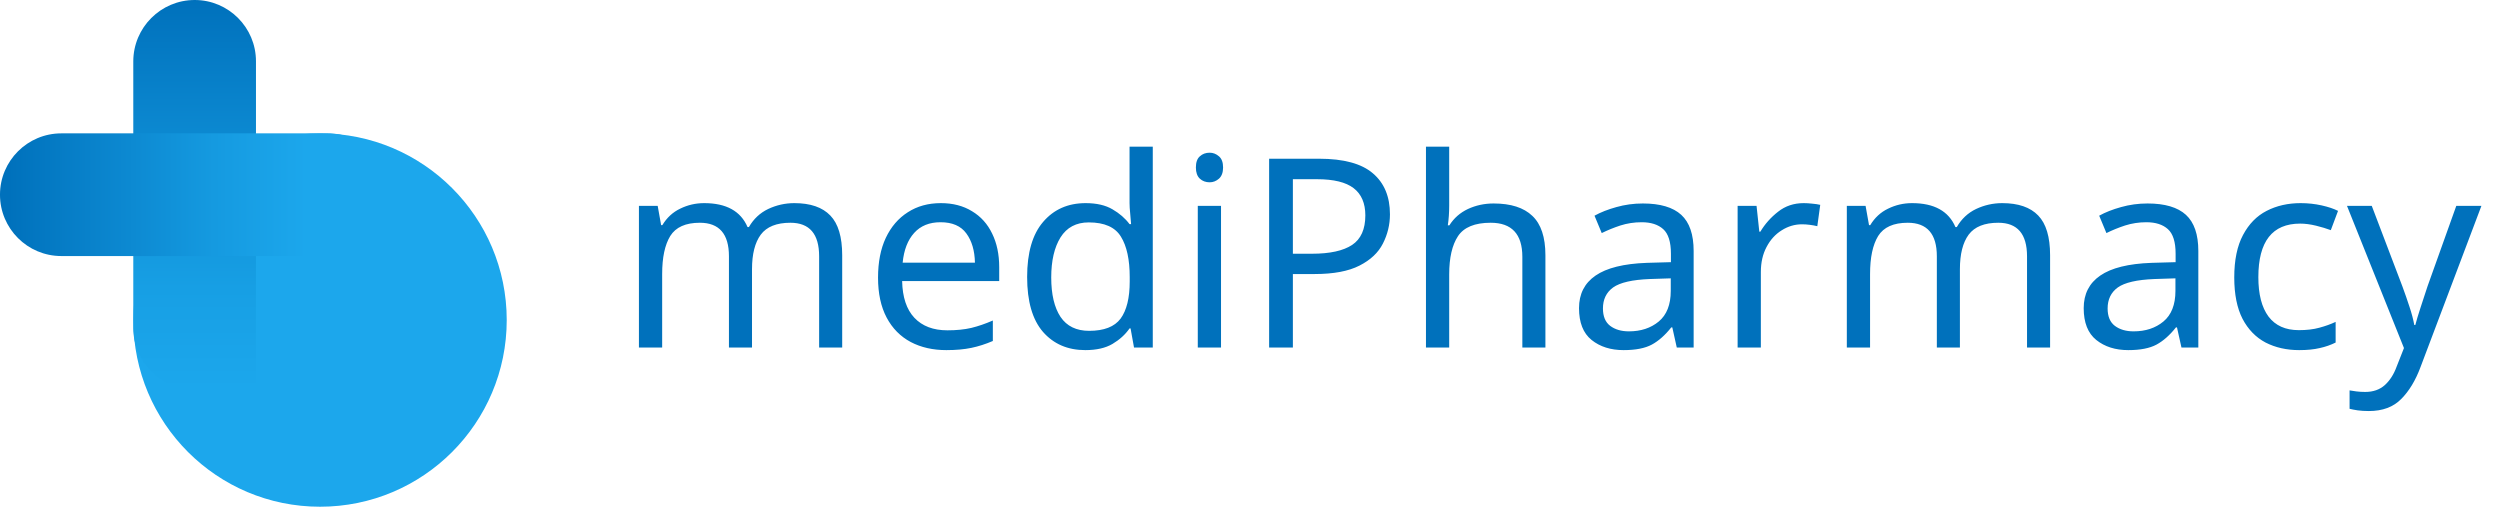
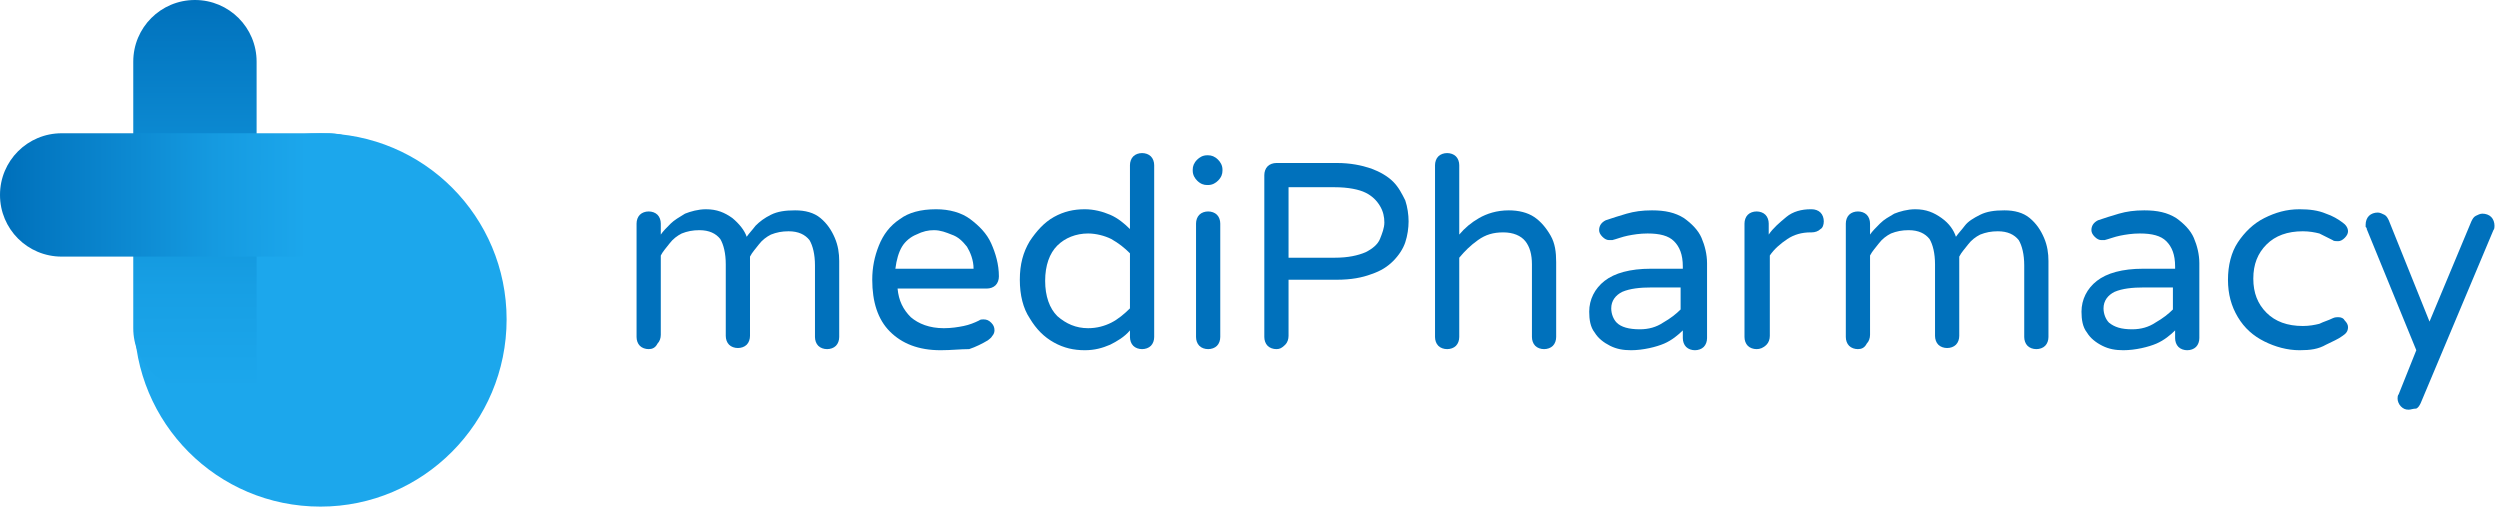
- <svg xmlns="http://www.w3.org/2000/svg" id="Group_224" data-name="Group 224" width="226.957" height="46.002" viewBox="0 0 226.957 46.002">
-   <defs>
-     <linearGradient id="linear-gradient" x1="0.501" y1="1" x2="0.501" gradientUnits="objectBoundingBox">
-       <stop offset="0" stop-color="#1ca7ec" />
-       <stop offset="0.26" stop-color="#179fe4" />
-       <stop offset="0.65" stop-color="#0c89d1" />
-       <stop offset="1" stop-color="#0071bc" />
-     </linearGradient>
-     <linearGradient id="linear-gradient-2" x1="0.5" y1="0.977" x2="0.5" y2="0.214" gradientUnits="objectBoundingBox">
-       <stop offset="0" stop-color="#0071bc" />
-       <stop offset="0.13" stop-color="#0479c3" />
-       <stop offset="0.69" stop-color="#159ae0" />
-       <stop offset="1" stop-color="#1ca7ec" />
-     </linearGradient>
-   </defs>
-   <text id="mediPharmacy" transform="translate(55.957 31.55)" fill="#0071bc" font-size="24" font-family="VarelaRound-Regular, Varela Round">
-     <tspan x="0" y="0">mediPharmacy</tspan>
-   </text>
-   <rect id="Rectangle_21" data-name="Rectangle 21" width="33.895" height="33.895" rx="16.947" transform="translate(12.107 12.107)" fill="#1ca7ec" />
-   <path id="Path_16" data-name="Path 16" d="M23.176,0h0a5.566,5.566,0,0,1,5.562,5.569V35.345H23.169A5.572,5.572,0,0,1,17.6,29.777V5.569A5.582,5.582,0,0,1,23.176,0Z" transform="translate(-5.5)" fill="url(#linear-gradient)" />
-   <path id="Path_17" data-name="Path 17" d="M5.569,0h5.569V29.777a5.572,5.572,0,0,1-5.569,5.569h0A5.572,5.572,0,0,1,0,29.777V5.569A5.572,5.572,0,0,1,5.569,0Z" transform="translate(35.345 12.107) rotate(90)" fill="url(#linear-gradient-2)" />
+ <svg xmlns="http://www.w3.org/2000/svg" version="1.1" id="Group_224" x="0px" y="0px" viewBox="0 0 227 46" style="enable-background:new 0 0 227 46;" xml:space="preserve">
+   <style type="text/css">
+ 	.st0{enable-background:new    ;}
+ 	.st1{fill:#0071BC;}
+ 	.st2{fill:#1CA7EC;}
+ 	.st3{fill:url(#Path_16_00000069382888580487649600000002923716284167953831_);}
+ 	.st4{fill:url(#Path_17_00000108989584650980899970000011015693411596603582_);}
+ </style>
+   <g class="st0">
+     <path class="st1" d="M58.9,31.7c-0.3,0-0.6-0.1-0.8-0.3c-0.2-0.2-0.3-0.5-0.3-0.8V20.3c0-0.3,0.1-0.6,0.3-0.8   c0.2-0.2,0.5-0.3,0.8-0.3c0.3,0,0.6,0.1,0.8,0.3c0.2,0.2,0.3,0.5,0.3,0.8v1c0.2-0.3,0.5-0.6,0.9-1c0.3-0.3,0.8-0.6,1.3-0.9   c0.5-0.2,1.2-0.4,1.9-0.4c1,0,1.7,0.3,2.4,0.8c0.6,0.5,1.1,1.1,1.3,1.7c0.2-0.3,0.5-0.6,0.8-1c0.4-0.4,0.8-0.7,1.4-1   s1.3-0.4,2.2-0.4c0.9,0,1.7,0.2,2.3,0.7c0.6,0.5,1,1.1,1.3,1.8c0.3,0.7,0.4,1.4,0.4,2.1v6.9c0,0.3-0.1,0.6-0.3,0.8   c-0.2,0.2-0.5,0.3-0.8,0.3c-0.3,0-0.6-0.1-0.8-0.3c-0.2-0.2-0.3-0.5-0.3-0.8v-6.5c0-1-0.2-1.8-0.5-2.3c-0.4-0.5-1-0.8-1.9-0.8   c-0.6,0-1.1,0.1-1.6,0.3c-0.4,0.2-0.8,0.5-1.1,0.9c-0.3,0.4-0.6,0.7-0.8,1.1v7.2c0,0.3-0.1,0.6-0.3,0.8c-0.2,0.2-0.5,0.3-0.8,0.3   c-0.3,0-0.6-0.1-0.8-0.3c-0.2-0.2-0.3-0.5-0.3-0.8v-6.5c0-1-0.2-1.8-0.5-2.3c-0.4-0.5-1-0.8-1.9-0.8c-0.6,0-1.1,0.1-1.6,0.3   c-0.4,0.2-0.8,0.5-1.1,0.9c-0.3,0.4-0.6,0.7-0.8,1.1v7.2c0,0.3-0.1,0.6-0.3,0.8C59.5,31.6,59.2,31.7,58.9,31.7z" />
+     <path class="st1" d="M85.4,31.8c-2,0-3.5-0.6-4.6-1.7c-1.1-1.1-1.6-2.7-1.6-4.7c0-1.1,0.2-2.1,0.6-3.1c0.4-1,1-1.8,1.9-2.4   c0.8-0.6,1.9-0.9,3.3-0.9c1.2,0,2.3,0.3,3.1,0.9c0.8,0.6,1.5,1.3,1.9,2.2c0.4,0.9,0.7,1.9,0.7,3c0,0.3-0.1,0.6-0.3,0.8   s-0.5,0.3-0.8,0.3h-8.1c0.1,1.1,0.5,1.9,1.2,2.6c0.7,0.6,1.7,1,3,1c0.7,0,1.3-0.1,1.8-0.2s1-0.3,1.4-0.5c0.1-0.1,0.3-0.1,0.4-0.1   c0.3,0,0.5,0.1,0.7,0.3c0.2,0.2,0.3,0.4,0.3,0.7c0,0.2-0.1,0.4-0.2,0.5c-0.1,0.2-0.3,0.3-0.4,0.4c-0.5,0.3-1.1,0.6-1.7,0.8   C87.2,31.7,86.4,31.8,85.4,31.8z M81.3,24.4h7.1c0-0.8-0.3-1.5-0.6-2c-0.4-0.5-0.8-0.9-1.4-1.1c-0.5-0.2-1-0.4-1.6-0.4   c-0.5,0-1,0.1-1.6,0.4c-0.5,0.2-1,0.6-1.3,1.1C81.6,22.9,81.4,23.6,81.3,24.4z" />
+     <path class="st1" d="M98.5,31.8c-1,0-1.9-0.2-2.8-0.7s-1.6-1.2-2.2-2.2c-0.6-0.9-0.9-2.1-0.9-3.5c0-1.4,0.3-2.5,0.9-3.5   c0.6-0.9,1.3-1.7,2.2-2.2c0.9-0.5,1.8-0.7,2.8-0.7c0.8,0,1.6,0.2,2.3,0.5c0.7,0.3,1.3,0.8,1.8,1.3V15c0-0.3,0.1-0.6,0.3-0.8   c0.2-0.2,0.5-0.3,0.8-0.3c0.3,0,0.6,0.1,0.8,0.3c0.2,0.2,0.3,0.5,0.3,0.8v15.6c0,0.3-0.1,0.6-0.3,0.8c-0.2,0.2-0.5,0.3-0.8,0.3   c-0.3,0-0.6-0.1-0.8-0.3c-0.2-0.2-0.3-0.5-0.3-0.8V30c-0.5,0.6-1.2,1-1.8,1.3C100.1,31.6,99.4,31.8,98.5,31.8z M98.8,29.8   c0.8,0,1.5-0.2,2.1-0.5c0.6-0.3,1.2-0.8,1.7-1.3v-5c-0.5-0.5-1-0.9-1.7-1.3c-0.6-0.3-1.4-0.5-2.1-0.5c-1.1,0-2.1,0.4-2.8,1.1   c-0.7,0.7-1.1,1.8-1.1,3.2c0,1.4,0.4,2.5,1.1,3.2C96.8,29.4,97.7,29.8,98.8,29.8z" />
+     <path class="st1" d="M109.6,16.8c-0.3,0-0.6-0.1-0.9-0.4c-0.2-0.2-0.4-0.5-0.4-0.9v-0.1c0-0.3,0.1-0.6,0.4-0.9   c0.2-0.2,0.5-0.4,0.9-0.4h0.1c0.3,0,0.6,0.1,0.9,0.4c0.2,0.2,0.4,0.5,0.4,0.9v0.1c0,0.3-0.1,0.6-0.4,0.9c-0.2,0.2-0.5,0.4-0.9,0.4   H109.6z M109.7,31.7c-0.3,0-0.6-0.1-0.8-0.3c-0.2-0.2-0.3-0.5-0.3-0.8V20.3c0-0.3,0.1-0.6,0.3-0.8c0.2-0.2,0.5-0.3,0.8-0.3   c0.3,0,0.6,0.1,0.8,0.3c0.2,0.2,0.3,0.5,0.3,0.8v10.3c0,0.3-0.1,0.6-0.3,0.8C110.3,31.6,110,31.7,109.7,31.7z" />
+     <path class="st1" d="M115.9,31.7c-0.3,0-0.6-0.1-0.8-0.3c-0.2-0.2-0.3-0.5-0.3-0.8V15.9c0-0.3,0.1-0.6,0.3-0.8   c0.2-0.2,0.5-0.3,0.8-0.3h5.5c1.2,0,2.2,0.2,3.1,0.5c0.8,0.3,1.5,0.7,2,1.2c0.5,0.5,0.8,1.1,1.1,1.7c0.2,0.6,0.3,1.3,0.3,1.9   s-0.1,1.3-0.3,1.9c-0.2,0.6-0.6,1.2-1.1,1.7c-0.5,0.5-1.1,0.9-2,1.2c-0.8,0.3-1.8,0.5-3.1,0.5H117v5.1c0,0.3-0.1,0.6-0.3,0.8   C116.4,31.6,116.2,31.7,115.9,31.7z M117,23.4h4.2c1.2,0,2.1-0.2,2.8-0.5c0.6-0.3,1.1-0.7,1.3-1.2s0.4-1,0.4-1.5   c0-0.5-0.1-1-0.4-1.5s-0.7-0.9-1.3-1.2c-0.6-0.3-1.6-0.5-2.8-0.5H117V23.4z" />
+     <path class="st1" d="M131.4,31.7c-0.3,0-0.6-0.1-0.8-0.3c-0.2-0.2-0.3-0.5-0.3-0.8V15c0-0.3,0.1-0.6,0.3-0.8   c0.2-0.2,0.5-0.3,0.8-0.3s0.6,0.1,0.8,0.3s0.3,0.5,0.3,0.8v6.3c0.5-0.6,1.1-1.1,1.8-1.5s1.6-0.7,2.7-0.7c0.9,0,1.7,0.2,2.3,0.6   c0.6,0.4,1.1,1,1.5,1.7s0.5,1.5,0.5,2.4v6.8c0,0.3-0.1,0.6-0.3,0.8c-0.2,0.2-0.5,0.3-0.8,0.3s-0.6-0.1-0.8-0.3   c-0.2-0.2-0.3-0.5-0.3-0.8V24c0-0.9-0.2-1.6-0.6-2.1c-0.4-0.5-1.1-0.8-2-0.8c-0.9,0-1.6,0.2-2.3,0.7s-1.2,1-1.7,1.6v7.2   c0,0.3-0.1,0.6-0.3,0.8C132,31.6,131.7,31.7,131.4,31.7z" />
+     <path class="st1" d="M148.1,31.8c-0.7,0-1.3-0.1-1.9-0.4c-0.6-0.3-1.1-0.7-1.4-1.2c-0.4-0.5-0.5-1.2-0.5-1.9c0-1.1,0.5-2.1,1.4-2.8   c0.9-0.7,2.3-1.1,4.2-1.1h2.9v-0.2c0-1.1-0.3-1.8-0.8-2.3c-0.5-0.5-1.3-0.7-2.4-0.7c-0.7,0-1.3,0.1-1.8,0.2s-1,0.3-1.4,0.4   c-0.1,0-0.2,0-0.3,0c-0.2,0-0.4-0.1-0.6-0.3s-0.3-0.4-0.3-0.6c0-0.4,0.2-0.7,0.6-0.9c0.6-0.2,1.2-0.4,1.9-0.6   c0.7-0.2,1.4-0.3,2.3-0.3c1.2,0,2.1,0.2,2.9,0.7c0.7,0.5,1.3,1.1,1.6,1.8s0.5,1.5,0.5,2.3v6.8c0,0.3-0.1,0.6-0.3,0.8   c-0.2,0.2-0.5,0.3-0.8,0.3s-0.6-0.1-0.8-0.3c-0.2-0.2-0.3-0.5-0.3-0.8V30c-0.4,0.4-1,0.9-1.7,1.2S149.2,31.8,148.1,31.8z    M148.9,29.9c0.8,0,1.5-0.2,2.1-0.6c0.7-0.4,1.2-0.8,1.6-1.2v-2H150c-1.1,0-2,0.1-2.7,0.4c-0.6,0.3-1,0.8-1,1.5   c0,0.5,0.2,1,0.5,1.3C147.2,29.7,147.9,29.9,148.9,29.9z" />
+     <path class="st1" d="M159.5,31.7c-0.3,0-0.6-0.1-0.8-0.3c-0.2-0.2-0.3-0.5-0.3-0.8V20.3c0-0.3,0.1-0.6,0.3-0.8s0.5-0.3,0.8-0.3   c0.3,0,0.6,0.1,0.8,0.3c0.2,0.2,0.3,0.5,0.3,0.8v1c0.4-0.6,1-1.1,1.6-1.6c0.6-0.5,1.4-0.7,2.2-0.7h0.1c0.3,0,0.6,0.1,0.8,0.3   c0.2,0.2,0.3,0.5,0.3,0.8c0,0.3-0.1,0.6-0.3,0.7c-0.2,0.2-0.5,0.3-0.8,0.3h-0.1c-0.8,0-1.5,0.2-2.1,0.6c-0.6,0.4-1.2,0.9-1.6,1.5   v7.3c0,0.3-0.1,0.6-0.3,0.8C160.1,31.6,159.8,31.7,159.5,31.7z" />
+     <path class="st1" d="M168.7,31.7c-0.3,0-0.6-0.1-0.8-0.3c-0.2-0.2-0.3-0.5-0.3-0.8V20.3c0-0.3,0.1-0.6,0.3-0.8   c0.2-0.2,0.5-0.3,0.8-0.3s0.6,0.1,0.8,0.3s0.3,0.5,0.3,0.8v1c0.2-0.3,0.5-0.6,0.9-1s0.8-0.6,1.3-0.9c0.5-0.2,1.2-0.4,1.9-0.4   c1,0,1.7,0.3,2.4,0.8s1.1,1.1,1.3,1.7c0.2-0.3,0.5-0.6,0.8-1s0.8-0.7,1.4-1s1.3-0.4,2.2-0.4c0.9,0,1.7,0.2,2.3,0.7   c0.6,0.5,1,1.1,1.3,1.8s0.4,1.4,0.4,2.1v6.9c0,0.3-0.1,0.6-0.3,0.8c-0.2,0.2-0.5,0.3-0.8,0.3s-0.6-0.1-0.8-0.3   c-0.2-0.2-0.3-0.5-0.3-0.8v-6.5c0-1-0.2-1.8-0.5-2.3c-0.4-0.5-1-0.8-1.9-0.8c-0.6,0-1.1,0.1-1.6,0.3c-0.4,0.2-0.8,0.5-1.1,0.9   c-0.3,0.4-0.6,0.7-0.8,1.1v7.2c0,0.3-0.1,0.6-0.3,0.8c-0.2,0.2-0.5,0.3-0.8,0.3s-0.6-0.1-0.8-0.3c-0.2-0.2-0.3-0.5-0.3-0.8v-6.5   c0-1-0.2-1.8-0.5-2.3c-0.4-0.5-1-0.8-1.9-0.8c-0.6,0-1.1,0.1-1.6,0.3c-0.4,0.2-0.8,0.5-1.1,0.9c-0.3,0.4-0.6,0.7-0.8,1.1v7.2   c0,0.3-0.1,0.6-0.3,0.8C169.3,31.6,169,31.7,168.7,31.7z" />
+     <path class="st1" d="M192.8,31.8c-0.7,0-1.3-0.1-1.9-0.4c-0.6-0.3-1.1-0.7-1.4-1.2c-0.4-0.5-0.5-1.2-0.5-1.9c0-1.1,0.5-2.1,1.4-2.8   c0.9-0.7,2.3-1.1,4.2-1.1h2.9v-0.2c0-1.1-0.3-1.8-0.8-2.3c-0.5-0.5-1.3-0.7-2.4-0.7c-0.7,0-1.3,0.1-1.8,0.2s-1,0.3-1.4,0.4   c-0.1,0-0.2,0-0.3,0c-0.2,0-0.4-0.1-0.6-0.3s-0.3-0.4-0.3-0.6c0-0.4,0.2-0.7,0.6-0.9c0.6-0.2,1.2-0.4,1.9-0.6   c0.7-0.2,1.4-0.3,2.3-0.3c1.2,0,2.1,0.2,2.9,0.7c0.7,0.5,1.3,1.1,1.6,1.8s0.5,1.5,0.5,2.3v6.8c0,0.3-0.1,0.6-0.3,0.8   c-0.2,0.2-0.5,0.3-0.8,0.3s-0.6-0.1-0.8-0.3c-0.2-0.2-0.3-0.5-0.3-0.8V30c-0.4,0.4-1,0.9-1.7,1.2S193.9,31.8,192.8,31.8z    M193.6,29.9c0.8,0,1.5-0.2,2.1-0.6c0.7-0.4,1.2-0.8,1.6-1.2v-2h-2.6c-1.1,0-2,0.1-2.7,0.4c-0.6,0.3-1,0.8-1,1.5   c0,0.5,0.2,1,0.5,1.3C192,29.7,192.6,29.9,193.6,29.9z" />
+     <path class="st1" d="M208.8,31.8c-1.1,0-2.2-0.3-3.2-0.8c-1-0.5-1.8-1.2-2.4-2.2c-0.6-1-0.9-2.1-0.9-3.4c0-1.3,0.3-2.5,0.9-3.4   s1.4-1.7,2.4-2.2c1-0.5,2-0.8,3.2-0.8c0.9,0,1.7,0.1,2.4,0.4c0.6,0.2,1.1,0.5,1.5,0.8c0.3,0.2,0.5,0.5,0.5,0.8   c0,0.2-0.1,0.4-0.3,0.6c-0.2,0.2-0.4,0.3-0.6,0.3c-0.2,0-0.4,0-0.5-0.1c-0.4-0.2-0.8-0.4-1.2-0.6c-0.4-0.1-0.9-0.2-1.5-0.2   c-1.4,0-2.5,0.4-3.3,1.2c-0.8,0.8-1.2,1.8-1.2,3.1c0,1.3,0.4,2.3,1.2,3.1s1.9,1.2,3.3,1.2c0.6,0,1.1-0.1,1.5-0.2   c0.4-0.2,0.8-0.3,1.2-0.5c0.2-0.1,0.4-0.1,0.5-0.1c0.3,0,0.5,0.1,0.6,0.3c0.2,0.2,0.3,0.4,0.3,0.6c0,0.4-0.2,0.6-0.5,0.8   c-0.4,0.3-0.9,0.5-1.5,0.8C210.5,31.7,209.8,31.8,208.8,31.8z" />
+     <path class="st1" d="M218.7,37.2c-0.3,0-0.5-0.1-0.7-0.3s-0.3-0.5-0.3-0.7c0-0.1,0-0.3,0.1-0.4l1.6-4l-4.5-11c0-0.1,0-0.1-0.1-0.2   c0-0.1,0-0.2,0-0.2c0-0.3,0.1-0.6,0.3-0.8s0.5-0.3,0.8-0.3c0.2,0,0.4,0.1,0.6,0.2s0.3,0.3,0.4,0.5l3.7,9.2l3.8-9.1   c0.1-0.2,0.2-0.4,0.4-0.5c0.2-0.1,0.4-0.2,0.6-0.2c0.3,0,0.6,0.1,0.8,0.3c0.2,0.2,0.3,0.5,0.3,0.8c0,0.1,0,0.3-0.1,0.4l-6.6,15.7   c-0.1,0.2-0.2,0.4-0.4,0.5C219.1,37.1,218.9,37.2,218.7,37.2z" />
+   </g>
+   <path id="Rectangle_21" class="st2" d="M29.1,12.1L29.1,12.1c9.4,0,16.9,7.6,16.9,16.9v0C46,38.4,38.4,46,29.1,46h0  c-9.4,0-16.9-7.6-16.9-16.9v0C12.1,19.7,19.7,12.1,29.1,12.1z" />
+   <linearGradient id="Path_16_00000035496653194686222360000003313655645484076215_" gradientUnits="userSpaceOnUse" x1="-166.98" y1="431.629" x2="-166.98" y2="432.629" gradientTransform="matrix(11.138 0 0 -35.345 1877.492 15291.287)">
+     <stop offset="0" style="stop-color:#1CA7EC" />
+     <stop offset="0.26" style="stop-color:#179FE4" />
+     <stop offset="0.65" style="stop-color:#0C89D1" />
+     <stop offset="1" style="stop-color:#0071BC" />
+   </linearGradient>
+   <path id="Path_16" style="fill:url(#Path_16_00000035496653194686222360000003313655645484076215_);" d="M17.7,0L17.7,0  c3.1,0,5.6,2.5,5.6,5.6v29.8h-5.6c-3.1,0-5.6-2.5-5.6-5.6V5.6C12.1,2.5,14.6,0,17.7,0z" />
+   <linearGradient id="Path_17_00000097462345557935742610000009487696478025121981_" gradientUnits="userSpaceOnUse" x1="-147.767" y1="448.118" x2="-147.767" y2="448.882" gradientTransform="matrix(6.820058e-16 11.138 35.346 -2.164318e-15 -15838.386 1663.499)">
+     <stop offset="0" style="stop-color:#0071BC" />
+     <stop offset="0.13" style="stop-color:#0479C3" />
+     <stop offset="0.69" style="stop-color:#159AE0" />
+     <stop offset="1" style="stop-color:#1CA7EC" />
+   </linearGradient>
+   <path id="Path_17" style="fill:url(#Path_17_00000097462345557935742610000009487696478025121981_);" d="M35.3,17.7v5.6H5.6  c-3.1,0-5.6-2.5-5.6-5.6l0,0c0-3.1,2.5-5.6,5.6-5.6h24.2C32.9,12.1,35.3,14.6,35.3,17.7z" />
</svg>
